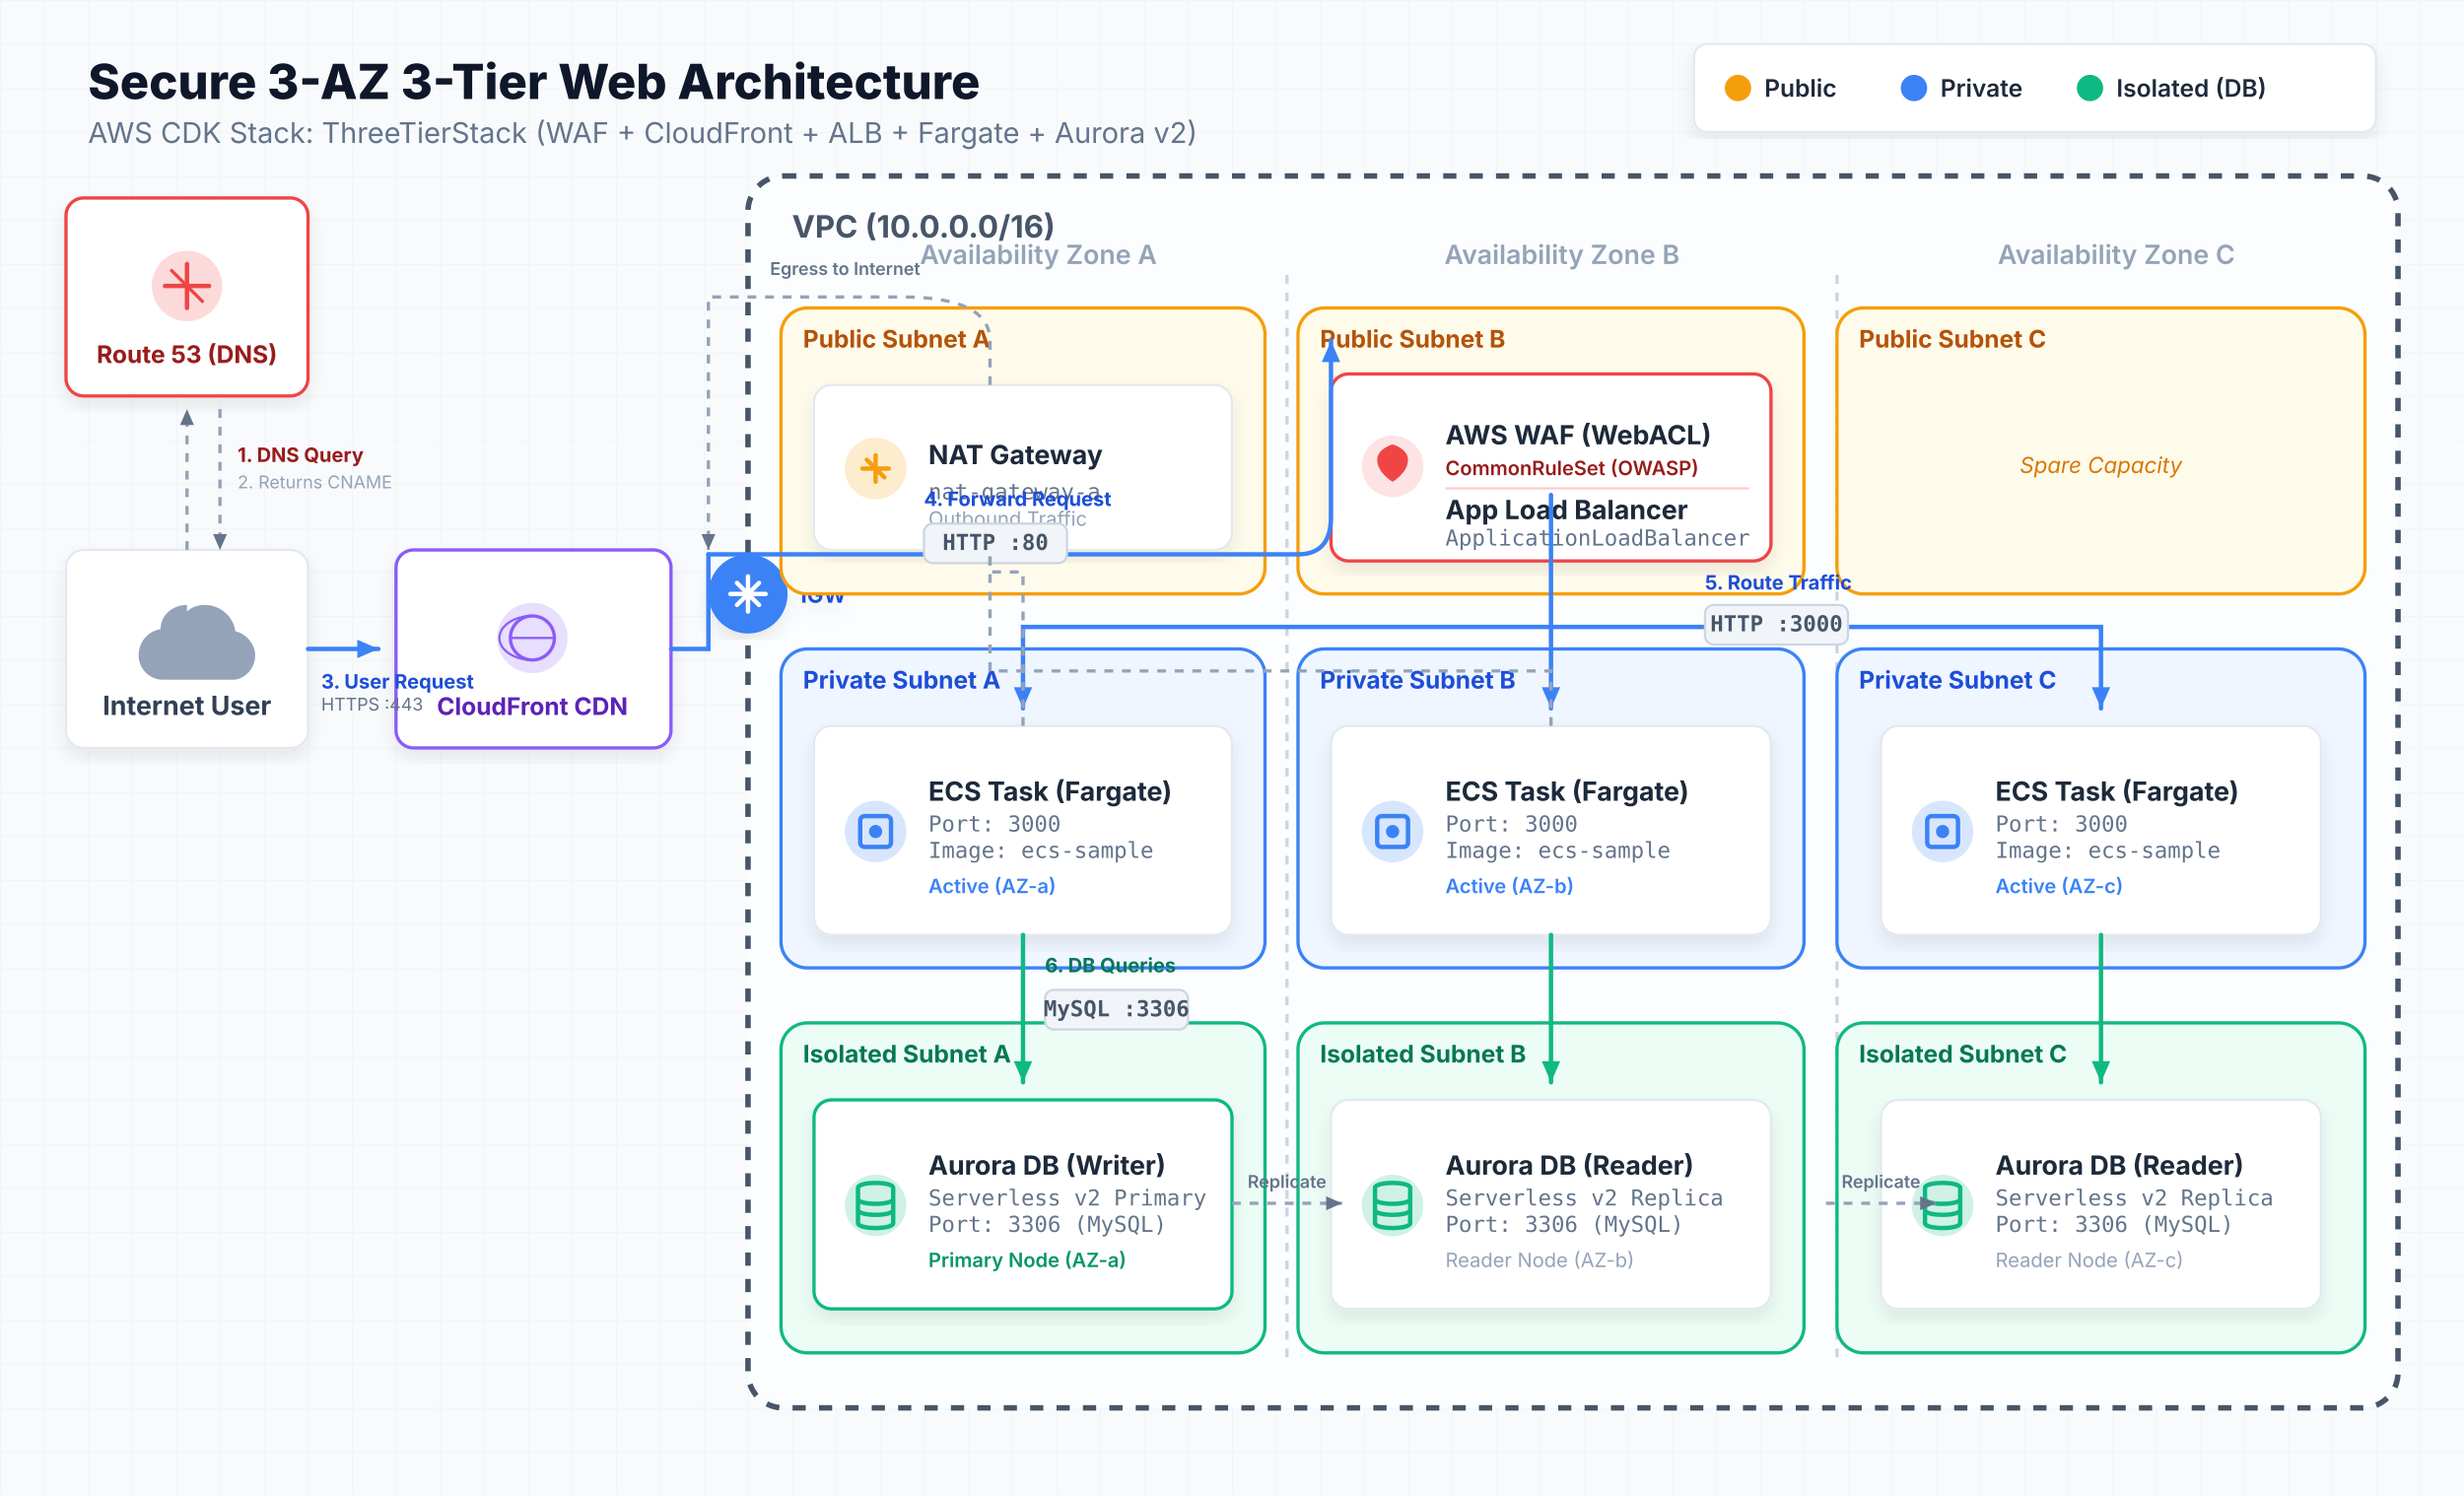
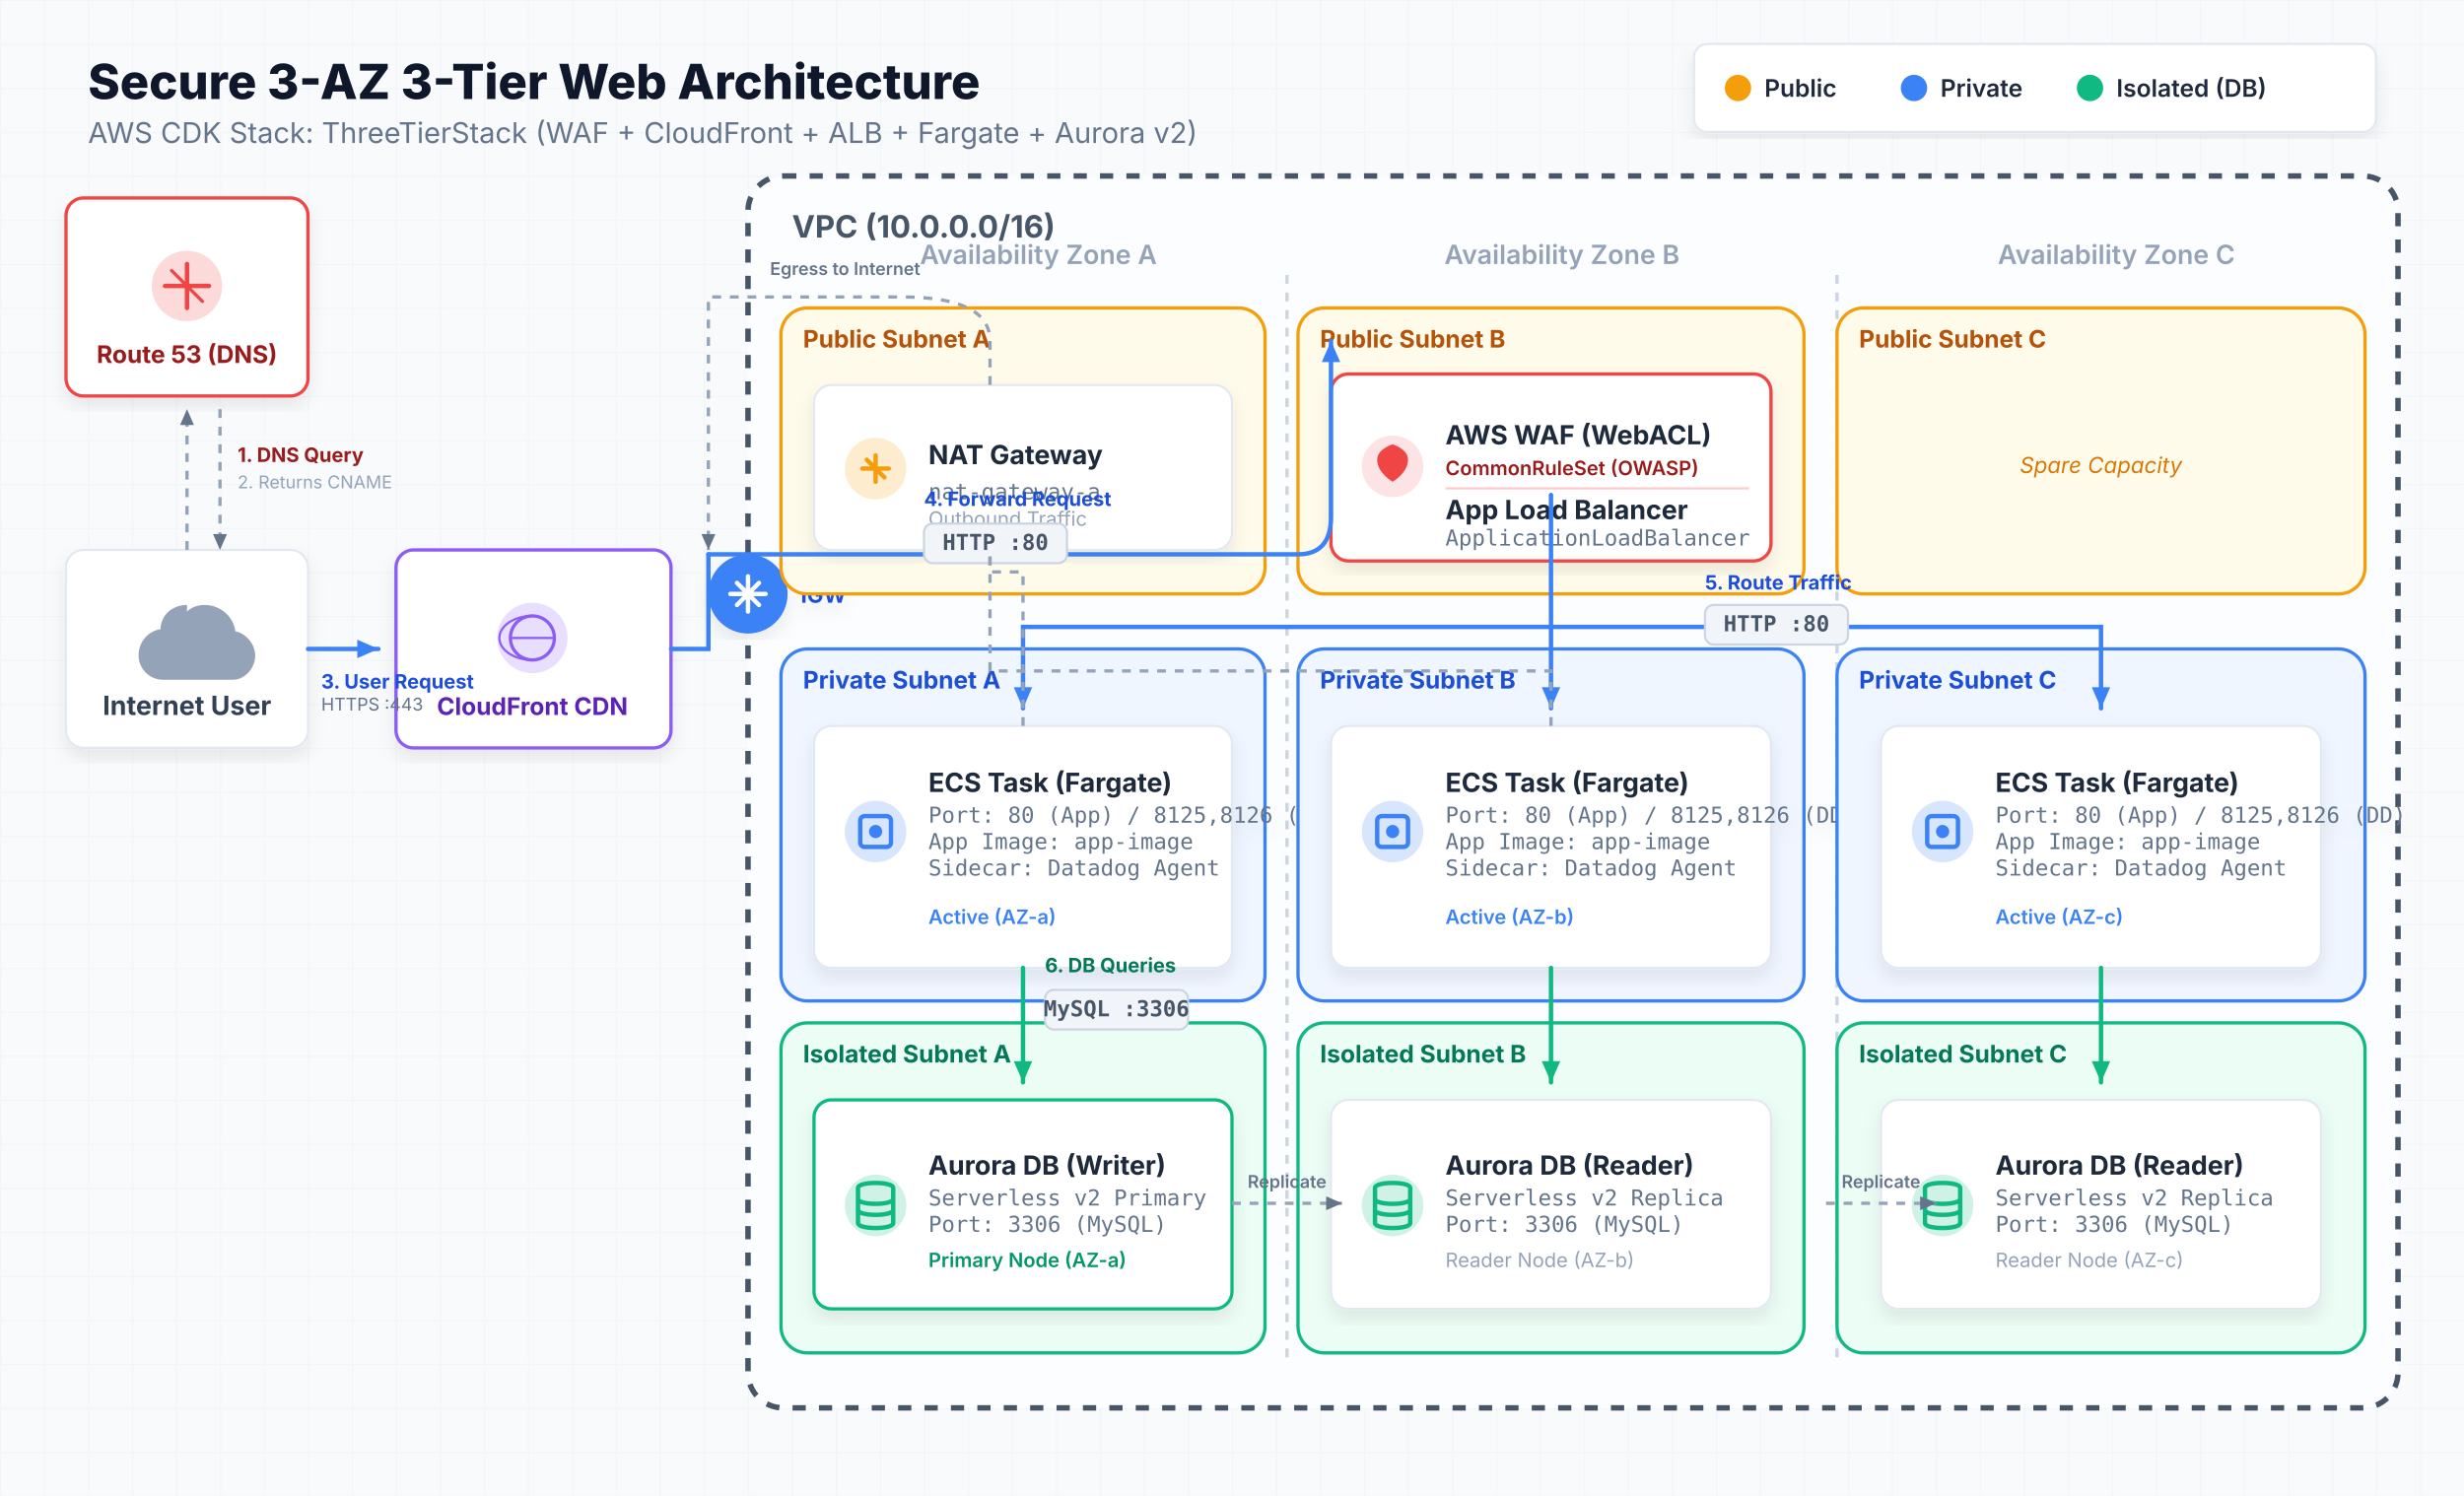
<svg xmlns="http://www.w3.org/2000/svg" width="1120" height="680" viewBox="0 0 1120 680">
  <defs>
    <pattern id="grid" width="20" height="20" patternUnits="userSpaceOnUse">
      <path d="M 20 0 L 0 0 0 20" fill="none" stroke="#f1f5f9" stroke-width="1" />
    </pattern>
    <filter id="shadow" x="-8%" y="-8%" width="116%" height="116%">
      <feDropShadow dx="0" dy="4" stdDeviation="4" flood-color="#0f172a" flood-opacity="0.08" />
    </filter>
    <filter id="glow" x="-20%" y="-20%" width="140%" height="140%">
      <feGaussianBlur stdDeviation="8" result="blur" />
      <feComposite in="SourceGraphic" in2="blur" operator="over" />
    </filter>
    <marker id="arrow" viewBox="0 0 10 10" refX="8" refY="5" markerWidth="6" markerHeight="6" orient="auto-start-reverse">
      <path d="M 0 1.5 L 8 5 L 0 8.5 z" fill="#64748b" />
    </marker>
    <marker id="arrow-blue" viewBox="0 0 10 10" refX="8" refY="5" markerWidth="6" markerHeight="6" orient="auto-start-reverse">
      <path d="M 0 1.5 L 8 5 L 0 8.5 z" fill="#3b82f6" />
    </marker>
    <marker id="arrow-green" viewBox="0 0 10 10" refX="8" refY="5" markerWidth="6" markerHeight="6" orient="auto-start-reverse">
      <path d="M 0 1.5 L 8 5 L 0 8.5 z" fill="#10b981" />
    </marker>
  </defs>
  <style>
    .font-all { font-family: Inter, system-ui, -apple-system, sans-serif; }
    .title-main { font-size: 22px; font-weight: 800; fill: #0f172a; }
    .title-sub { font-size: 13px; fill: #64748b; }
    .vpc-box { fill: #fcfdfe; stroke: #475569; stroke-width: 2.5; stroke-dasharray: 6 6; rx: 16; }
    .vpc-label { font-size: 14px; font-weight: 700; fill: #475569; }
    .az-line { stroke: #cbd5e1; stroke-width: 1.5; stroke-dasharray: 4 4; }
    .az-label { font-size: 12px; font-weight: 600; fill: #94a3b8; }
    
    /* Subnet Styles */
    .subnet-public { fill: #fffbeb; stroke: #f59e0b; stroke-width: 1.5; rx: 12; }
    .subnet-private { fill: #eff6ff; stroke: #3b82f6; stroke-width: 1.5; rx: 12; }
    .subnet-isolated { fill: #ecfdf5; stroke: #10b981; stroke-width: 1.5; rx: 12; }
    .subnet-title { font-size: 11px; font-weight: 700; }
    .subnet-title.pub { fill: #b45309; }
    .subnet-title.priv { fill: #1d4ed8; }
    .subnet-title.iso { fill: #047857; }

    /* Card Styles */
    .card { fill: #ffffff; stroke: #e2e8f0; stroke-width: 1; rx: 8; }
    .card-title { font-size: 12px; font-weight: 700; fill: #1e293b; }
    .card-subtitle { font-size: 10px; fill: #64748b; font-family: monospace; }
    
    /* Connections */
    .flow-line { stroke: #64748b; stroke-width: 2; fill: none; stroke-linecap: round; }
    .flow-line-blue { stroke: #3b82f6; stroke-width: 2; fill: none; stroke-linecap: round; }
    .flow-line-green { stroke: #10b981; stroke-width: 2; fill: none; stroke-linecap: round; }
    .flow-line-dash { stroke: #94a3b8; stroke-width: 1.5; fill: none; stroke-dasharray: 4 4; }
    .port-badge { fill: #f1f5f9; stroke: #cbd5e1; stroke-width: 1; rx: 4; }
    .port-text { font-size: 10px; font-weight: 700; fill: #475569; text-anchor: middle; font-family: monospace; }
  </style>
  <rect width="100%" height="100%" fill="#f8fafc" />
  <rect width="100%" height="100%" fill="url(#grid)" />
  <g class="font-all">
    <text x="40" y="45" class="title-main">Secure 3-AZ 3-Tier Web Architecture</text>
    <text x="40" y="65" class="title-sub">AWS CDK Stack: ThreeTierStack (WAF + CloudFront + ALB + Fargate + Aurora v2)</text>
    <g transform="translate(770, 20)">
      <rect x="0" y="0" width="310" height="40" fill="#ffffff" stroke="#e2e8f0" rx="6" filter="url(#shadow)" />
      <circle cx="20" cy="20" r="6" fill="#f59e0b" />
      <text x="32" y="24" font-size="11" font-weight="600" fill="#1e293b">Public</text>
      <circle cx="100" cy="20" r="6" fill="#3b82f6" />
      <text x="112" y="24" font-size="11" font-weight="600" fill="#1e293b">Private</text>
      <circle cx="180" cy="20" r="6" fill="#10b981" />
      <text x="192" y="24" font-size="11" font-weight="600" fill="#1e293b">Isolated (DB)</text>
    </g>
    <g transform="translate(30, 250)" filter="url(#shadow)">
      <rect width="110" height="90" class="card" />
      <path d="M 55 25 C 48 25, 43 30, 43 36 C 37 37, 33 42, 33 48 C 33 54, 38 59, 44 59 L 76 59 C 81 59, 86 54, 86 48 C 86 43, 82 38, 77 37 C 76 30, 70 25, 63 25 C 60 25, 57 26, 55 28 Z" fill="#94a3b8" />
      <text x="55" y="75" text-anchor="middle" font-size="12" font-weight="700" fill="#334155">Internet User</text>
    </g>
    <g transform="translate(30, 90)" filter="url(#shadow)">
      <rect width="110" height="90" class="card" style="stroke: #ef4444; stroke-width: 1.5;" />
      <circle cx="55" cy="40" r="16" fill="#ef4444" opacity="0.2" />
      <path d="M 45 40 L 65 40 M 55 30 L 55 50" stroke="#ef4444" stroke-width="2" stroke-linecap="round" />
      <path d="M 48 33 L 62 47" stroke="#ef4444" stroke-width="1.5" stroke-linecap="round" />
      <text x="55" y="75" text-anchor="middle" font-size="11" font-weight="700" fill="#991b1b">Route 53 (DNS)</text>
    </g>
    <g transform="translate(180, 250)" filter="url(#shadow)">
      <rect width="125" height="90" class="card" style="stroke: #8b5cf6; stroke-width: 1.5;" />
      <circle cx="62" cy="40" r="16" fill="#8b5cf6" opacity="0.2" />
      <circle cx="62" cy="40" r="10" fill="none" stroke="#8b5cf6" stroke-width="1.5" />
      <path d="M 52 40 L 72 40 M 62 30 A 15 10 0 0 0 62 50" fill="none" stroke="#8b5cf6" stroke-width="1" />
      <text x="62" y="75" text-anchor="middle" font-size="11" font-weight="700" fill="#5b21b6">CloudFront CDN</text>
    </g>
    <g transform="translate(340, 80)">
      <rect width="750" height="560" class="vpc-box" />
      <text x="20" y="28" class="vpc-label">VPC (10.0.0.0/16)</text>
      <g transform="translate(-18, 172)" filter="url(#shadow)">
        <circle cx="18" cy="18" r="18" fill="#3b82f6" />
        <path d="M 10 18 L 26 18 M 18 10 L 18 26 M 13 13 L 23 23 M 13 23 L 23 13" stroke="#ffffff" stroke-width="2" stroke-linecap="round" />
        <text x="42" y="22" font-size="10" font-weight="700" fill="#1d4ed8">IGW</text>
      </g>
      <line x1="245" y1="45" x2="245" y2="540" class="az-line" />
      <line x1="495" y1="45" x2="495" y2="540" class="az-line" />
      <text x="132" y="40" text-anchor="middle" class="az-label">Availability Zone A</text>
      <text x="370" y="40" text-anchor="middle" class="az-label">Availability Zone B</text>
      <text x="622" y="40" text-anchor="middle" class="az-label">Availability Zone C</text>
      <g transform="translate(15, 60)">
        <rect width="220" height="130" class="subnet-public" />
        <text x="10" y="18" class="subnet-title pub">Public Subnet A</text>
        <g transform="translate(15, 35)" filter="url(#shadow)">
          <rect width="190" height="75" class="card" />
          <circle cx="28" cy="38" r="14" fill="#f59e0b" opacity="0.2" />
          <path d="M 22 38 L 34 38 M 28 32 L 28 44 M 24 34 L 32 42" stroke="#f59e0b" stroke-width="2" stroke-linecap="round" />
          <text x="52" y="36" class="card-title">NAT Gateway</text>
          <text x="52" y="52" class="card-subtitle">nat-gateway-a</text>
          <text x="52" y="64" font-size="9" fill="#94a3b8">Outbound Traffic</text>
        </g>
      </g>
      <g transform="translate(250, 60)">
        <rect width="230" height="130" class="subnet-public" />
        <text x="10" y="18" class="subnet-title pub">Public Subnet B</text>
        <g transform="translate(15, 30)" filter="url(#shadow)">
          <rect width="200" height="85" class="card" style="stroke: #ef4444; stroke-width: 1.5;" />
          <circle cx="28" cy="42" r="14" fill="#ef4444" opacity="0.15" />
          <path d="M 28 32 C 28 32, 35 34, 35 39 C 35 45, 28 49, 28 49 C 28 49, 21 45, 21 39 C 21 34, 28 32, 28 32 Z" fill="#ef4444" />
          <text x="52" y="32" class="card-title" fill="#b91c1c">AWS WAF (WebACL)</text>
          <text x="52" y="46" font-size="9" font-weight="600" fill="#991b1b">CommonRuleSet (OWASP)</text>
          <line x1="52" y1="52" x2="190" y2="52" stroke="#fecaca" stroke-width="1" />
          <text x="52" y="66" class="card-title" font-size="11">App Load Balancer</text>
          <text x="52" y="78" class="card-subtitle" font-size="9">ApplicationLoadBalancer</text>
        </g>
      </g>
      <g transform="translate(495, 60)">
        <rect width="240" height="130" class="subnet-public" />
        <text x="10" y="18" class="subnet-title pub">Public Subnet C</text>
        <text x="120" y="75" text-anchor="middle" font-size="10" fill="#d97706" font-style="italic">Spare Capacity</text>
      </g>
      <g transform="translate(15, 215)">
-         <rect width="220" height="145" class="subnet-private" />
+         <rect width="220" height="160" class="subnet-private" />
        <text x="10" y="18" class="subnet-title priv">Private Subnet A</text>
        <g transform="translate(15, 35)" filter="url(#shadow)">
-           <rect width="190" height="95" class="card" />
+           <rect width="190" height="110" class="card" />
          <circle cx="28" cy="48" r="14" fill="#3b82f6" opacity="0.2" />
          <rect x="21" y="41" width="14" height="14" rx="2" fill="none" stroke="#3b82f6" stroke-width="2" />
          <circle cx="28" cy="48" r="3" fill="#3b82f6" />
-           <text x="52" y="34" class="card-title">ECS Task (Fargate)</text>
-           <text x="52" y="48" class="card-subtitle">Port: 3000</text>
-           <text x="52" y="60" class="card-subtitle">Image: ecs-sample</text>
-           <text x="52" y="76" font-size="9" fill="#3b82f6" font-weight="600">Active (AZ-a)</text>
+           <text x="52" y="30" class="card-title">ECS Task (Fargate)</text>
+           <text x="52" y="44" class="card-subtitle">Port: 80 (App) / 8125,8126 (DD)</text>
+           <text x="52" y="56" class="card-subtitle">App Image: app-image</text>
+           <text x="52" y="68" class="card-subtitle" fill="#64748b">Sidecar: Datadog Agent</text>
+           <text x="52" y="90" font-size="9" fill="#3b82f6" font-weight="600">Active (AZ-a)</text>
        </g>
      </g>
      <g transform="translate(250, 215)">
-         <rect width="230" height="145" class="subnet-private" />
+         <rect width="230" height="160" class="subnet-private" />
        <text x="10" y="18" class="subnet-title priv">Private Subnet B</text>
        <g transform="translate(15, 35)" filter="url(#shadow)">
-           <rect width="200" height="95" class="card" />
+           <rect width="200" height="110" class="card" />
          <circle cx="28" cy="48" r="14" fill="#3b82f6" opacity="0.2" />
          <rect x="21" y="41" width="14" height="14" rx="2" fill="none" stroke="#3b82f6" stroke-width="2" />
          <circle cx="28" cy="48" r="3" fill="#3b82f6" />
-           <text x="52" y="34" class="card-title">ECS Task (Fargate)</text>
-           <text x="52" y="48" class="card-subtitle">Port: 3000</text>
-           <text x="52" y="60" class="card-subtitle">Image: ecs-sample</text>
-           <text x="52" y="76" font-size="9" fill="#3b82f6" font-weight="600">Active (AZ-b)</text>
+           <text x="52" y="30" class="card-title">ECS Task (Fargate)</text>
+           <text x="52" y="44" class="card-subtitle">Port: 80 (App) / 8125,8126 (DD)</text>
+           <text x="52" y="56" class="card-subtitle">App Image: app-image</text>
+           <text x="52" y="68" class="card-subtitle" fill="#64748b">Sidecar: Datadog Agent</text>
+           <text x="52" y="90" font-size="9" fill="#3b82f6" font-weight="600">Active (AZ-b)</text>
        </g>
      </g>
      <g transform="translate(495, 215)">
-         <rect width="240" height="145" class="subnet-private" />
+         <rect width="240" height="160" class="subnet-private" />
        <text x="10" y="18" class="subnet-title priv">Private Subnet C</text>
        <g transform="translate(20, 35)" filter="url(#shadow)">
-           <rect width="200" height="95" class="card" />
+           <rect width="200" height="110" class="card" />
          <circle cx="28" cy="48" r="14" fill="#3b82f6" opacity="0.2" />
          <rect x="21" y="41" width="14" height="14" rx="2" fill="none" stroke="#3b82f6" stroke-width="2" />
          <circle cx="28" cy="48" r="3" fill="#3b82f6" />
-           <text x="52" y="34" class="card-title">ECS Task (Fargate)</text>
-           <text x="52" y="48" class="card-subtitle">Port: 3000</text>
-           <text x="52" y="60" class="card-subtitle">Image: ecs-sample</text>
-           <text x="52" y="76" font-size="9" fill="#3b82f6" font-weight="600">Active (AZ-c)</text>
+           <text x="52" y="30" class="card-title">ECS Task (Fargate)</text>
+           <text x="52" y="44" class="card-subtitle">Port: 80 (App) / 8125,8126 (DD)</text>
+           <text x="52" y="56" class="card-subtitle">App Image: app-image</text>
+           <text x="52" y="68" class="card-subtitle" fill="#64748b">Sidecar: Datadog Agent</text>
+           <text x="52" y="90" font-size="9" fill="#3b82f6" font-weight="600">Active (AZ-c)</text>
        </g>
      </g>
      <g transform="translate(15, 385)">
        <rect width="220" height="150" class="subnet-isolated" />
        <text x="10" y="18" class="subnet-title iso">Isolated Subnet A</text>
        <g transform="translate(15, 35)" filter="url(#shadow)">
          <rect width="190" height="95" class="card" style="stroke: #10b981; stroke-width: 1.5;" />
          <circle cx="28" cy="48" r="14" fill="#10b981" opacity="0.2" />
          <path d="M 20 40 C 20 37, 36 37, 36 40 L 36 56 C 36 59, 20 59, 20 56 Z M 20 45 C 20 48, 36 48, 36 45 M 20 50 C 20 53, 36 53, 36 50" stroke="#10b981" stroke-width="2" stroke-linecap="round" fill="none" />
          <text x="52" y="34" class="card-title" fill="#047857">Aurora DB (Writer)</text>
          <text x="52" y="48" class="card-subtitle" fill="#065f46">Serverless v2 Primary</text>
          <text x="52" y="60" class="card-subtitle">Port: 3306 (MySQL)</text>
          <text x="52" y="76" font-size="9" font-weight="600" fill="#059669">Primary Node (AZ-a)</text>
        </g>
      </g>
      <g transform="translate(250, 385)">
        <rect width="230" height="150" class="subnet-isolated" />
        <text x="10" y="18" class="subnet-title iso">Isolated Subnet B</text>
        <g transform="translate(15, 35)" filter="url(#shadow)">
          <rect width="200" height="95" class="card" />
          <circle cx="28" cy="48" r="14" fill="#10b981" opacity="0.2" />
          <path d="M 20 40 C 20 37, 36 37, 36 40 L 36 56 C 36 59, 20 59, 20 56 Z M 20 45 C 20 48, 36 48, 36 45 M 20 50 C 20 53, 36 53, 36 50" stroke="#10b981" stroke-width="2" stroke-linecap="round" fill="none" />
          <text x="52" y="34" class="card-title">Aurora DB (Reader)</text>
          <text x="52" y="48" class="card-subtitle">Serverless v2 Replica</text>
          <text x="52" y="60" class="card-subtitle">Port: 3306 (MySQL)</text>
          <text x="52" y="76" font-size="9" fill="#94a3b8">Reader Node (AZ-b)</text>
        </g>
      </g>
      <g transform="translate(495, 385)">
        <rect width="240" height="150" class="subnet-isolated" />
        <text x="10" y="18" class="subnet-title iso">Isolated Subnet C</text>
        <g transform="translate(20, 35)" filter="url(#shadow)">
          <rect width="200" height="95" class="card" />
          <circle cx="28" cy="48" r="14" fill="#10b981" opacity="0.2" />
          <path d="M 20 40 C 20 37, 36 37, 36 40 L 36 56 C 36 59, 20 59, 20 56 Z M 20 45 C 20 48, 36 48, 36 45 M 20 50 C 20 53, 36 53, 36 50" stroke="#10b981" stroke-width="2" stroke-linecap="round" fill="none" />
          <text x="52" y="34" class="card-title">Aurora DB (Reader)</text>
          <text x="52" y="48" class="card-subtitle">Serverless v2 Replica</text>
          <text x="52" y="60" class="card-subtitle">Port: 3306 (MySQL)</text>
          <text x="52" y="76" font-size="9" fill="#94a3b8">Reader Node (AZ-c)</text>
        </g>
      </g>
    </g>
    <path d="M 85 250 L 85 186" class="flow-line-dash" marker-end="url(#arrow)" />
    <path d="M 100 186 L 100 250" class="flow-line-dash" marker-end="url(#arrow)" />
    <text x="108" y="210" font-size="9" fill="#991b1b" font-weight="700">1. DNS Query</text>
    <text x="108" y="222" font-size="8" fill="#94a3b8">2. Returns CNAME</text>
    <path d="M 140 295 L 172 295" class="flow-line-blue" marker-end="url(#arrow-blue)" />
    <g transform="translate(136, 303)">
      <text x="10" y="10" font-size="9" font-weight="700" fill="#1d4ed8">3. User Request</text>
      <text x="10" y="20" font-size="8" fill="#64748b">HTTPS :443</text>
    </g>
    <path d="M 305 295 L 322 295 L 322 252" class="flow-line-blue" />
    <path d="M 322 252 L 400 252 L 590 252 Q 605 252 605 235 L 605 155" class="flow-line-blue" marker-end="url(#arrow-blue)" />
    <g transform="translate(420, 238)">
      <rect width="65" height="18" class="port-badge" />
      <text x="32.5" y="12" class="port-text">HTTP :80</text>
    </g>
    <text x="420" y="230" font-size="9" font-weight="700" fill="#1d4ed8">4. Forward Request</text>
    <path d="M 705 225 L 705 285" class="flow-line-blue" />
    <path d="M 705 285 L 465 285 L 465 322" class="flow-line-blue" marker-end="url(#arrow-blue)" />
    <path d="M 705 285 L 705 322" class="flow-line-blue" marker-end="url(#arrow-blue)" />
    <path d="M 705 285 L 955 285 L 955 322" class="flow-line-blue" marker-end="url(#arrow-blue)" />
    <g transform="translate(775, 275)">
      <rect width="65" height="18" class="port-badge" />
-       <text x="32.5" y="12" class="port-text">HTTP :3000</text>
+       <text x="32.5" y="12" class="port-text">HTTP :80</text>
    </g>
    <text x="775" y="268" font-size="9" font-weight="700" fill="#1d4ed8">5. Route Traffic</text>
-     <path d="M 465 425 L 465 492" class="flow-line-green" marker-end="url(#arrow-green)" />
-     <path d="M 705 425 L 705 492" class="flow-line-green" marker-end="url(#arrow-green)" />
-     <path d="M 955 425 L 955 492" class="flow-line-green" marker-end="url(#arrow-green)" />
+     <path d="M 465 440 L 465 492" class="flow-line-green" marker-end="url(#arrow-green)" />
+     <path d="M 705 440 L 705 492" class="flow-line-green" marker-end="url(#arrow-green)" />
+     <path d="M 955 440 L 955 492" class="flow-line-green" marker-end="url(#arrow-green)" />
    <path d="M 560 547 L 610 547" class="flow-line-dash" marker-end="url(#arrow)" />
    <path d="M 830 547 L 880 547" class="flow-line-dash" marker-end="url(#arrow)" />
    <text x="585" y="540" text-anchor="middle" font-size="8" fill="#64748b" font-weight="600">Replicate</text>
    <text x="855" y="540" text-anchor="middle" font-size="8" fill="#64748b" font-weight="600">Replicate</text>
    <g transform="translate(475, 450)">
      <rect width="65" height="18" class="port-badge" />
      <text x="32.5" y="12" class="port-text">MySQL :3306</text>
    </g>
    <text x="475" y="442" font-size="9" font-weight="700" fill="#047857">6. DB Queries</text>
    <path d="M 465 330 L 465 260 L 450 260 L 450 250" class="flow-line-dash" />
    <path d="M 705 330 L 705 305 L 450 305 L 450 250" class="flow-line-dash" />
    <path d="M 450 175 L 450 155 Q 450 135 410 135 L 322 135 L 322 250" class="flow-line-dash" marker-end="url(#arrow)" />
    <text x="350" y="125" font-size="8" font-weight="600" fill="#64748b">Egress to Internet</text>
  </g>
</svg>
